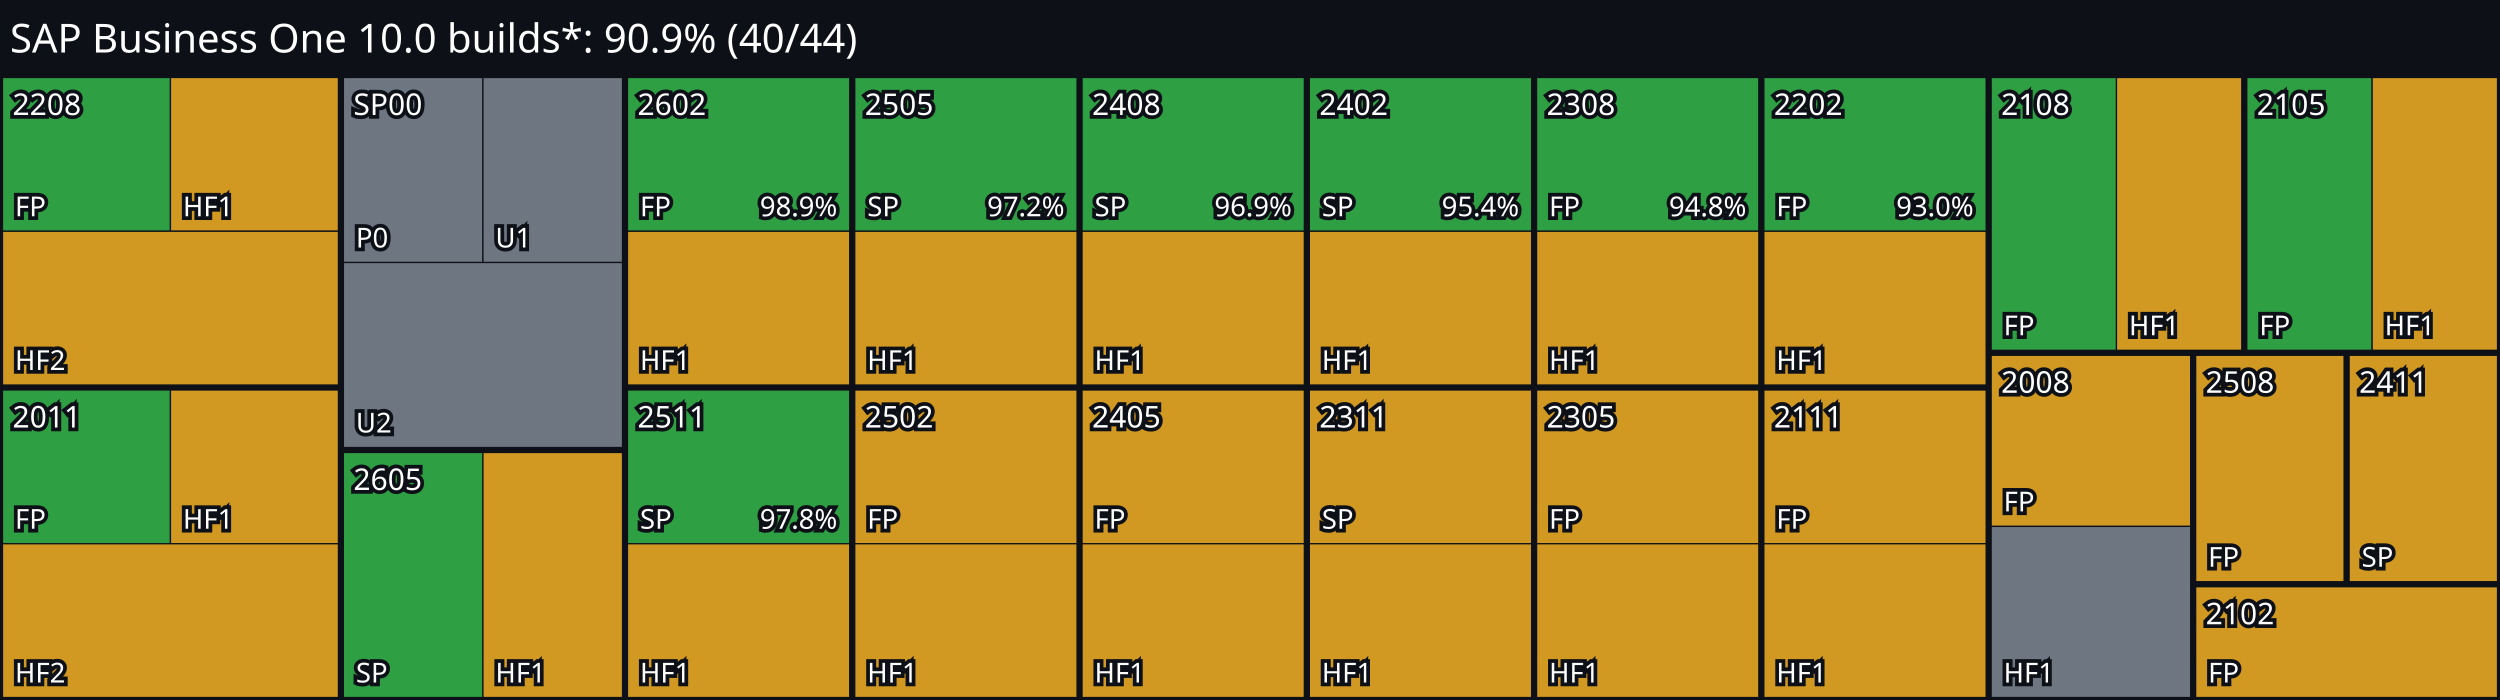
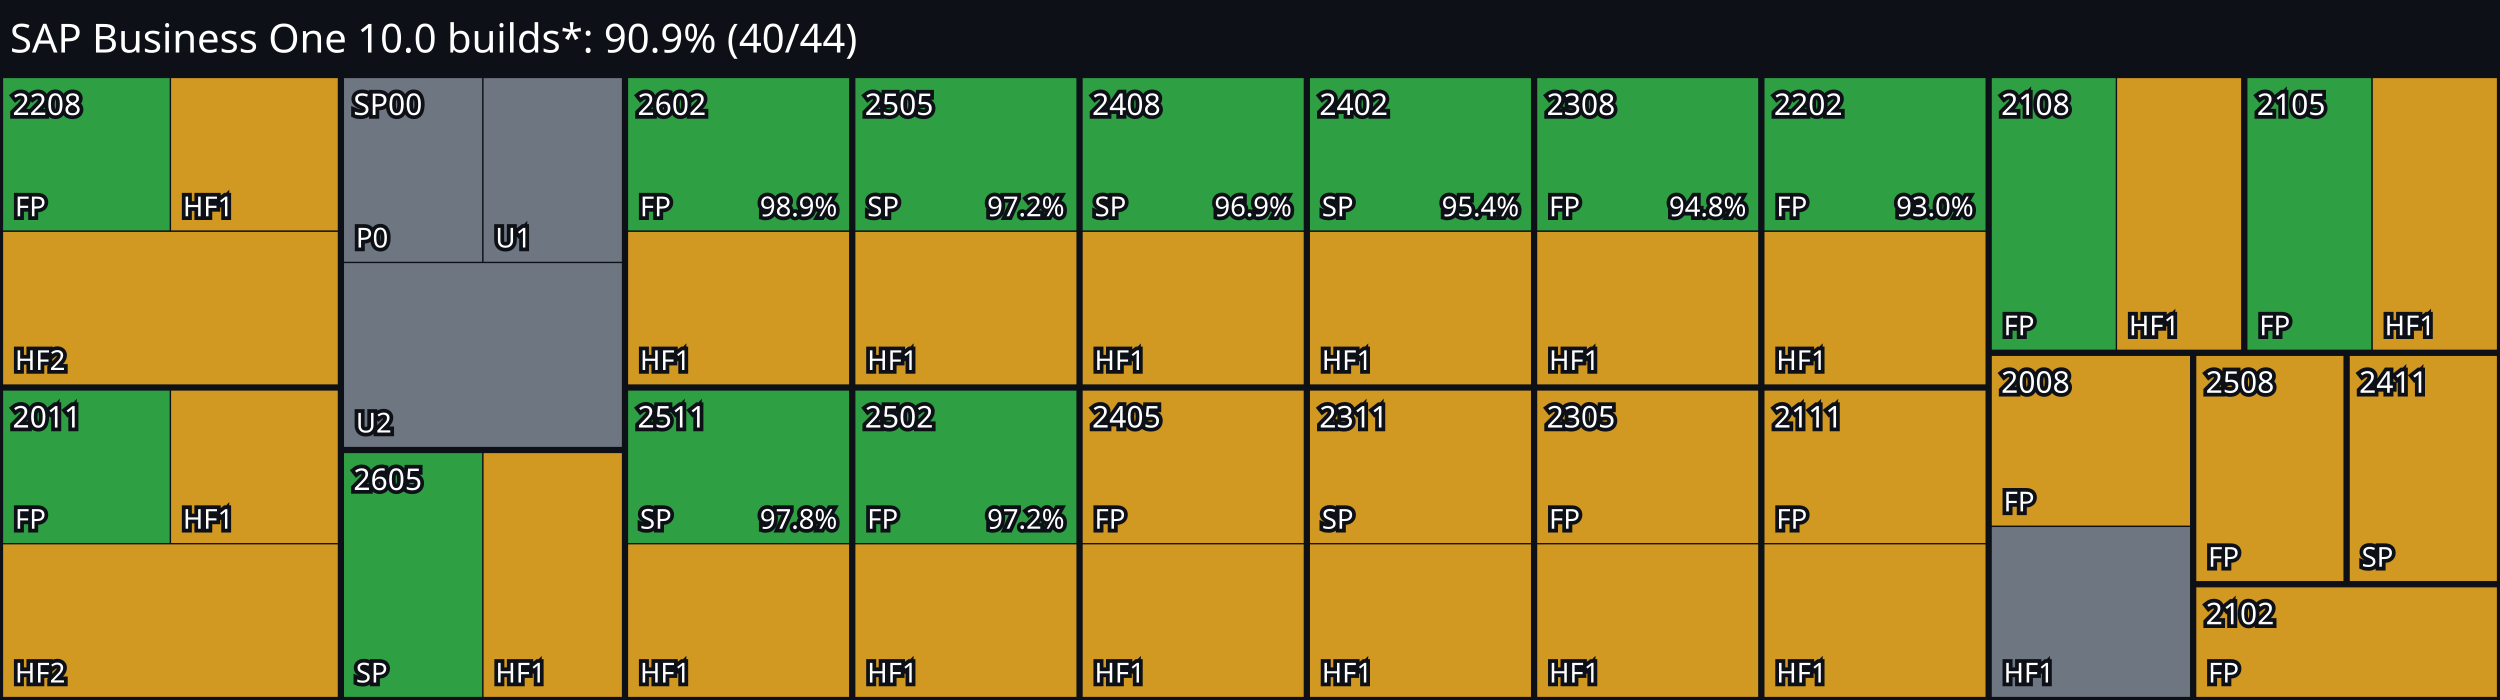
<svg xmlns="http://www.w3.org/2000/svg" viewBox="0 0 1000 280" width="1000" height="280">
  <rect x="0.00" y="0.00" width="1000.00" height="280.00" fill="#0d1117" stroke="#0d1117" stroke-width="0" />
  <text x="4.00" y="21.00" text-anchor="start" font-family="sans-serif" font-size="16" fill="#ffffff" stroke="#0d1117" stroke-width="3" paint-order="stroke">SAP Business One 10.0 builds*: 90.9% (40/44)</text>
  <g>
    <rect x="1.00" y="31.00" width="67.18" height="61.50" fill="#2ea043" stroke="#0d1117" stroke-width="0.5" />
    <text x="6.00" y="86.50" text-anchor="start" font-family="sans-serif" font-size="11" fill="#ffffff" stroke="#0d1117" stroke-width="3" paint-order="stroke">FP</text>
    <rect x="68.18" y="31.00" width="67.18" height="61.50" fill="#d29922" stroke="#0d1117" stroke-width="0.5" />
    <text x="73.18" y="86.50" text-anchor="start" font-family="sans-serif" font-size="11" fill="#ffffff" stroke="#0d1117" stroke-width="3" paint-order="stroke">HF1</text>
    <rect x="1.00" y="92.50" width="134.36" height="61.50" fill="#d29922" stroke="#0d1117" stroke-width="0.5" />
    <text x="6.00" y="148.00" text-anchor="start" font-family="sans-serif" font-size="11" fill="#ffffff" stroke="#0d1117" stroke-width="3" paint-order="stroke">HF2</text>
    <rect x="0.00" y="30.00" width="136.36" height="125.00" fill="none" stroke="#0d1117" stroke-width="2" />
    <text x="5.00" y="46.00" text-anchor="start" font-family="sans-serif" font-size="12" fill="#ffffff" stroke="#0d1117" stroke-width="3" paint-order="stroke">2208</text>
  </g>
  <g>
    <rect x="1.00" y="156.00" width="67.18" height="61.50" fill="#2ea043" stroke="#0d1117" stroke-width="0.5" />
    <text x="6.00" y="211.50" text-anchor="start" font-family="sans-serif" font-size="11" fill="#ffffff" stroke="#0d1117" stroke-width="3" paint-order="stroke">FP</text>
    <rect x="68.18" y="156.00" width="67.18" height="61.50" fill="#d29922" stroke="#0d1117" stroke-width="0.5" />
    <text x="73.18" y="211.50" text-anchor="start" font-family="sans-serif" font-size="11" fill="#ffffff" stroke="#0d1117" stroke-width="3" paint-order="stroke">HF1</text>
    <rect x="1.00" y="217.50" width="134.36" height="61.50" fill="#d29922" stroke="#0d1117" stroke-width="0.5" />
    <text x="6.00" y="273.00" text-anchor="start" font-family="sans-serif" font-size="11" fill="#ffffff" stroke="#0d1117" stroke-width="3" paint-order="stroke">HF2</text>
    <rect x="0.00" y="155.00" width="136.36" height="125.00" fill="none" stroke="#0d1117" stroke-width="2" />
    <text x="5.00" y="171.00" text-anchor="start" font-family="sans-serif" font-size="12" fill="#ffffff" stroke="#0d1117" stroke-width="3" paint-order="stroke">2011</text>
  </g>
  <g>
    <rect x="137.36" y="31.00" width="55.82" height="74.00" fill="#6e7681" stroke="#0d1117" stroke-width="0.5" />
    <text x="142.36" y="99.00" text-anchor="start" font-family="sans-serif" font-size="11" fill="#ffffff" stroke="#0d1117" stroke-width="3" paint-order="stroke">P0</text>
    <rect x="193.18" y="31.00" width="55.82" height="74.00" fill="#6e7681" stroke="#0d1117" stroke-width="0.5" />
    <text x="198.18" y="99.00" text-anchor="start" font-family="sans-serif" font-size="11" fill="#ffffff" stroke="#0d1117" stroke-width="3" paint-order="stroke">U1</text>
    <rect x="137.36" y="105.00" width="111.64" height="74.00" fill="#6e7681" stroke="#0d1117" stroke-width="0.5" />
    <text x="142.36" y="173.00" text-anchor="start" font-family="sans-serif" font-size="11" fill="#ffffff" stroke="#0d1117" stroke-width="3" paint-order="stroke">U2</text>
    <rect x="136.36" y="30.00" width="113.64" height="150.00" fill="none" stroke="#0d1117" stroke-width="2" />
    <text x="141.36" y="46.00" text-anchor="start" font-family="sans-serif" font-size="12" fill="#ffffff" stroke="#0d1117" stroke-width="3" paint-order="stroke">SP00</text>
  </g>
  <g>
    <rect x="137.36" y="181.00" width="55.82" height="98.00" fill="#2ea043" stroke="#0d1117" stroke-width="0.5" />
    <text x="142.36" y="273.00" text-anchor="start" font-family="sans-serif" font-size="11" fill="#ffffff" stroke="#0d1117" stroke-width="3" paint-order="stroke">SP</text>
    <rect x="193.18" y="181.00" width="55.82" height="98.00" fill="#d29922" stroke="#0d1117" stroke-width="0.5" />
    <text x="198.18" y="273.00" text-anchor="start" font-family="sans-serif" font-size="11" fill="#ffffff" stroke="#0d1117" stroke-width="3" paint-order="stroke">HF1</text>
    <rect x="136.36" y="180.00" width="113.64" height="100.00" fill="none" stroke="#0d1117" stroke-width="2" />
    <text x="141.36" y="196.00" text-anchor="start" font-family="sans-serif" font-size="12" fill="#ffffff" stroke="#0d1117" stroke-width="3" paint-order="stroke">2605</text>
  </g>
  <g>
    <rect x="251.00" y="31.00" width="88.91" height="61.50" fill="#2ea043" stroke="#0d1117" stroke-width="0.5" />
    <text x="256.00" y="86.50" text-anchor="start" font-family="sans-serif" font-size="11" fill="#ffffff" stroke="#0d1117" stroke-width="3" paint-order="stroke">FP</text>
    <text x="334.91" y="86.50" text-anchor="end" font-family="sans-serif" font-size="11" fill="#ffffff" stroke="#0d1117" stroke-width="3" paint-order="stroke">98.9%</text>
    <rect x="251.00" y="92.50" width="88.91" height="61.50" fill="#d29922" stroke="#0d1117" stroke-width="0.5" />
    <text x="256.00" y="148.00" text-anchor="start" font-family="sans-serif" font-size="11" fill="#ffffff" stroke="#0d1117" stroke-width="3" paint-order="stroke">HF1</text>
    <rect x="250.00" y="30.00" width="90.91" height="125.00" fill="none" stroke="#0d1117" stroke-width="2" />
    <text x="255.00" y="46.00" text-anchor="start" font-family="sans-serif" font-size="12" fill="#ffffff" stroke="#0d1117" stroke-width="3" paint-order="stroke">2602</text>
  </g>
  <g>
    <rect x="251.00" y="156.00" width="88.91" height="61.50" fill="#2ea043" stroke="#0d1117" stroke-width="0.5" />
    <text x="256.00" y="211.50" text-anchor="start" font-family="sans-serif" font-size="11" fill="#ffffff" stroke="#0d1117" stroke-width="3" paint-order="stroke">SP</text>
    <text x="334.91" y="211.50" text-anchor="end" font-family="sans-serif" font-size="11" fill="#ffffff" stroke="#0d1117" stroke-width="3" paint-order="stroke">97.8%</text>
    <rect x="251.00" y="217.50" width="88.91" height="61.50" fill="#d29922" stroke="#0d1117" stroke-width="0.5" />
    <text x="256.00" y="273.00" text-anchor="start" font-family="sans-serif" font-size="11" fill="#ffffff" stroke="#0d1117" stroke-width="3" paint-order="stroke">HF1</text>
    <rect x="250.00" y="155.00" width="90.91" height="125.00" fill="none" stroke="#0d1117" stroke-width="2" />
    <text x="255.00" y="171.00" text-anchor="start" font-family="sans-serif" font-size="12" fill="#ffffff" stroke="#0d1117" stroke-width="3" paint-order="stroke">2511</text>
  </g>
  <g>
    <rect x="341.91" y="31.00" width="88.91" height="61.50" fill="#2ea043" stroke="#0d1117" stroke-width="0.5" />
    <text x="346.91" y="86.50" text-anchor="start" font-family="sans-serif" font-size="11" fill="#ffffff" stroke="#0d1117" stroke-width="3" paint-order="stroke">SP</text>
    <text x="425.82" y="86.50" text-anchor="end" font-family="sans-serif" font-size="11" fill="#ffffff" stroke="#0d1117" stroke-width="3" paint-order="stroke">97.2%</text>
    <rect x="341.91" y="92.50" width="88.91" height="61.50" fill="#d29922" stroke="#0d1117" stroke-width="0.5" />
    <text x="346.91" y="148.00" text-anchor="start" font-family="sans-serif" font-size="11" fill="#ffffff" stroke="#0d1117" stroke-width="3" paint-order="stroke">HF1</text>
    <rect x="340.91" y="30.00" width="90.91" height="125.00" fill="none" stroke="#0d1117" stroke-width="2" />
    <text x="345.91" y="46.00" text-anchor="start" font-family="sans-serif" font-size="12" fill="#ffffff" stroke="#0d1117" stroke-width="3" paint-order="stroke">2505</text>
  </g>
  <g>
-     <rect x="341.91" y="156.00" width="88.91" height="61.50" fill="#d29922" stroke="#0d1117" stroke-width="0.5" />
+     <rect x="341.91" y="156.00" width="88.91" height="61.50" fill="#2ea043" stroke="#0d1117" stroke-width="0.5" />
    <text x="346.91" y="211.50" text-anchor="start" font-family="sans-serif" font-size="11" fill="#ffffff" stroke="#0d1117" stroke-width="3" paint-order="stroke">FP</text>
+     <text x="425.82" y="211.50" text-anchor="end" font-family="sans-serif" font-size="11" fill="#ffffff" stroke="#0d1117" stroke-width="3" paint-order="stroke">97.2%</text>
    <rect x="341.91" y="217.50" width="88.91" height="61.50" fill="#d29922" stroke="#0d1117" stroke-width="0.5" />
    <text x="346.91" y="273.00" text-anchor="start" font-family="sans-serif" font-size="11" fill="#ffffff" stroke="#0d1117" stroke-width="3" paint-order="stroke">HF1</text>
    <rect x="340.91" y="155.00" width="90.91" height="125.00" fill="none" stroke="#0d1117" stroke-width="2" />
    <text x="345.91" y="171.00" text-anchor="start" font-family="sans-serif" font-size="12" fill="#ffffff" stroke="#0d1117" stroke-width="3" paint-order="stroke">2502</text>
  </g>
  <g>
    <rect x="432.82" y="31.00" width="88.91" height="61.50" fill="#2ea043" stroke="#0d1117" stroke-width="0.5" />
    <text x="437.82" y="86.50" text-anchor="start" font-family="sans-serif" font-size="11" fill="#ffffff" stroke="#0d1117" stroke-width="3" paint-order="stroke">SP</text>
    <text x="516.73" y="86.50" text-anchor="end" font-family="sans-serif" font-size="11" fill="#ffffff" stroke="#0d1117" stroke-width="3" paint-order="stroke">96.9%</text>
    <rect x="432.82" y="92.50" width="88.91" height="61.50" fill="#d29922" stroke="#0d1117" stroke-width="0.5" />
    <text x="437.82" y="148.00" text-anchor="start" font-family="sans-serif" font-size="11" fill="#ffffff" stroke="#0d1117" stroke-width="3" paint-order="stroke">HF1</text>
    <rect x="431.82" y="30.00" width="90.91" height="125.00" fill="none" stroke="#0d1117" stroke-width="2" />
    <text x="436.82" y="46.00" text-anchor="start" font-family="sans-serif" font-size="12" fill="#ffffff" stroke="#0d1117" stroke-width="3" paint-order="stroke">2408</text>
  </g>
  <g>
    <rect x="432.82" y="156.00" width="88.91" height="61.50" fill="#d29922" stroke="#0d1117" stroke-width="0.5" />
    <text x="437.82" y="211.50" text-anchor="start" font-family="sans-serif" font-size="11" fill="#ffffff" stroke="#0d1117" stroke-width="3" paint-order="stroke">FP</text>
    <rect x="432.82" y="217.50" width="88.91" height="61.50" fill="#d29922" stroke="#0d1117" stroke-width="0.5" />
    <text x="437.82" y="273.00" text-anchor="start" font-family="sans-serif" font-size="11" fill="#ffffff" stroke="#0d1117" stroke-width="3" paint-order="stroke">HF1</text>
    <rect x="431.82" y="155.00" width="90.91" height="125.00" fill="none" stroke="#0d1117" stroke-width="2" />
    <text x="436.82" y="171.00" text-anchor="start" font-family="sans-serif" font-size="12" fill="#ffffff" stroke="#0d1117" stroke-width="3" paint-order="stroke">2405</text>
  </g>
  <g>
    <rect x="523.73" y="31.00" width="88.91" height="61.50" fill="#2ea043" stroke="#0d1117" stroke-width="0.5" />
    <text x="528.73" y="86.50" text-anchor="start" font-family="sans-serif" font-size="11" fill="#ffffff" stroke="#0d1117" stroke-width="3" paint-order="stroke">SP</text>
    <text x="607.64" y="86.50" text-anchor="end" font-family="sans-serif" font-size="11" fill="#ffffff" stroke="#0d1117" stroke-width="3" paint-order="stroke">95.4%</text>
    <rect x="523.73" y="92.50" width="88.91" height="61.50" fill="#d29922" stroke="#0d1117" stroke-width="0.5" />
    <text x="528.73" y="148.00" text-anchor="start" font-family="sans-serif" font-size="11" fill="#ffffff" stroke="#0d1117" stroke-width="3" paint-order="stroke">HF1</text>
    <rect x="522.73" y="30.00" width="90.91" height="125.00" fill="none" stroke="#0d1117" stroke-width="2" />
    <text x="527.73" y="46.00" text-anchor="start" font-family="sans-serif" font-size="12" fill="#ffffff" stroke="#0d1117" stroke-width="3" paint-order="stroke">2402</text>
  </g>
  <g>
    <rect x="523.73" y="156.00" width="88.91" height="61.50" fill="#d29922" stroke="#0d1117" stroke-width="0.5" />
    <text x="528.73" y="211.50" text-anchor="start" font-family="sans-serif" font-size="11" fill="#ffffff" stroke="#0d1117" stroke-width="3" paint-order="stroke">SP</text>
    <rect x="523.73" y="217.50" width="88.91" height="61.50" fill="#d29922" stroke="#0d1117" stroke-width="0.5" />
    <text x="528.73" y="273.00" text-anchor="start" font-family="sans-serif" font-size="11" fill="#ffffff" stroke="#0d1117" stroke-width="3" paint-order="stroke">HF1</text>
    <rect x="522.73" y="155.00" width="90.91" height="125.00" fill="none" stroke="#0d1117" stroke-width="2" />
    <text x="527.73" y="171.00" text-anchor="start" font-family="sans-serif" font-size="12" fill="#ffffff" stroke="#0d1117" stroke-width="3" paint-order="stroke">2311</text>
  </g>
  <g>
    <rect x="614.64" y="31.00" width="88.91" height="61.50" fill="#2ea043" stroke="#0d1117" stroke-width="0.5" />
    <text x="619.64" y="86.50" text-anchor="start" font-family="sans-serif" font-size="11" fill="#ffffff" stroke="#0d1117" stroke-width="3" paint-order="stroke">FP</text>
    <text x="698.55" y="86.50" text-anchor="end" font-family="sans-serif" font-size="11" fill="#ffffff" stroke="#0d1117" stroke-width="3" paint-order="stroke">94.8%</text>
    <rect x="614.64" y="92.50" width="88.91" height="61.50" fill="#d29922" stroke="#0d1117" stroke-width="0.5" />
    <text x="619.64" y="148.00" text-anchor="start" font-family="sans-serif" font-size="11" fill="#ffffff" stroke="#0d1117" stroke-width="3" paint-order="stroke">HF1</text>
    <rect x="613.64" y="30.00" width="90.91" height="125.00" fill="none" stroke="#0d1117" stroke-width="2" />
    <text x="618.64" y="46.00" text-anchor="start" font-family="sans-serif" font-size="12" fill="#ffffff" stroke="#0d1117" stroke-width="3" paint-order="stroke">2308</text>
  </g>
  <g>
    <rect x="614.64" y="156.00" width="88.91" height="61.50" fill="#d29922" stroke="#0d1117" stroke-width="0.5" />
    <text x="619.64" y="211.50" text-anchor="start" font-family="sans-serif" font-size="11" fill="#ffffff" stroke="#0d1117" stroke-width="3" paint-order="stroke">FP</text>
    <rect x="614.64" y="217.50" width="88.91" height="61.50" fill="#d29922" stroke="#0d1117" stroke-width="0.5" />
    <text x="619.64" y="273.00" text-anchor="start" font-family="sans-serif" font-size="11" fill="#ffffff" stroke="#0d1117" stroke-width="3" paint-order="stroke">HF1</text>
    <rect x="613.64" y="155.00" width="90.91" height="125.00" fill="none" stroke="#0d1117" stroke-width="2" />
    <text x="618.64" y="171.00" text-anchor="start" font-family="sans-serif" font-size="12" fill="#ffffff" stroke="#0d1117" stroke-width="3" paint-order="stroke">2305</text>
  </g>
  <g>
    <rect x="705.55" y="31.00" width="88.91" height="61.50" fill="#2ea043" stroke="#0d1117" stroke-width="0.5" />
    <text x="710.55" y="86.50" text-anchor="start" font-family="sans-serif" font-size="11" fill="#ffffff" stroke="#0d1117" stroke-width="3" paint-order="stroke">FP</text>
    <text x="789.45" y="86.50" text-anchor="end" font-family="sans-serif" font-size="11" fill="#ffffff" stroke="#0d1117" stroke-width="3" paint-order="stroke">93.0%</text>
    <rect x="705.55" y="92.50" width="88.91" height="61.50" fill="#d29922" stroke="#0d1117" stroke-width="0.5" />
    <text x="710.55" y="148.00" text-anchor="start" font-family="sans-serif" font-size="11" fill="#ffffff" stroke="#0d1117" stroke-width="3" paint-order="stroke">HF1</text>
    <rect x="704.55" y="30.00" width="90.91" height="125.00" fill="none" stroke="#0d1117" stroke-width="2" />
    <text x="709.55" y="46.00" text-anchor="start" font-family="sans-serif" font-size="12" fill="#ffffff" stroke="#0d1117" stroke-width="3" paint-order="stroke">2202</text>
  </g>
  <g>
    <rect x="705.55" y="156.00" width="88.91" height="61.50" fill="#d29922" stroke="#0d1117" stroke-width="0.5" />
    <text x="710.55" y="211.50" text-anchor="start" font-family="sans-serif" font-size="11" fill="#ffffff" stroke="#0d1117" stroke-width="3" paint-order="stroke">FP</text>
    <rect x="705.55" y="217.50" width="88.91" height="61.50" fill="#d29922" stroke="#0d1117" stroke-width="0.5" />
    <text x="710.55" y="273.00" text-anchor="start" font-family="sans-serif" font-size="11" fill="#ffffff" stroke="#0d1117" stroke-width="3" paint-order="stroke">HF1</text>
    <rect x="704.55" y="155.00" width="90.91" height="125.00" fill="none" stroke="#0d1117" stroke-width="2" />
    <text x="709.55" y="171.00" text-anchor="start" font-family="sans-serif" font-size="12" fill="#ffffff" stroke="#0d1117" stroke-width="3" paint-order="stroke">2111</text>
  </g>
  <g>
    <rect x="796.45" y="31.00" width="50.14" height="109.11" fill="#2ea043" stroke="#0d1117" stroke-width="0.5" />
    <text x="801.45" y="134.11" text-anchor="start" font-family="sans-serif" font-size="11" fill="#ffffff" stroke="#0d1117" stroke-width="3" paint-order="stroke">FP</text>
    <rect x="846.59" y="31.00" width="50.14" height="109.11" fill="#d29922" stroke="#0d1117" stroke-width="0.5" />
    <text x="851.59" y="134.11" text-anchor="start" font-family="sans-serif" font-size="11" fill="#ffffff" stroke="#0d1117" stroke-width="3" paint-order="stroke">HF1</text>
    <rect x="795.45" y="30.00" width="102.27" height="111.11" fill="none" stroke="#0d1117" stroke-width="2" />
    <text x="800.45" y="46.00" text-anchor="start" font-family="sans-serif" font-size="12" fill="#ffffff" stroke="#0d1117" stroke-width="3" paint-order="stroke">2108</text>
  </g>
  <g>
    <rect x="898.73" y="31.00" width="50.14" height="109.11" fill="#2ea043" stroke="#0d1117" stroke-width="0.5" />
    <text x="903.73" y="134.11" text-anchor="start" font-family="sans-serif" font-size="11" fill="#ffffff" stroke="#0d1117" stroke-width="3" paint-order="stroke">FP</text>
    <rect x="948.86" y="31.00" width="50.14" height="109.11" fill="#d29922" stroke="#0d1117" stroke-width="0.5" />
    <text x="953.86" y="134.11" text-anchor="start" font-family="sans-serif" font-size="11" fill="#ffffff" stroke="#0d1117" stroke-width="3" paint-order="stroke">HF1</text>
    <rect x="897.73" y="30.00" width="102.27" height="111.11" fill="none" stroke="#0d1117" stroke-width="2" />
    <text x="902.73" y="46.00" text-anchor="start" font-family="sans-serif" font-size="12" fill="#ffffff" stroke="#0d1117" stroke-width="3" paint-order="stroke">2105</text>
  </g>
  <g>
    <rect x="796.45" y="142.11" width="79.82" height="68.44" fill="#d29922" stroke="#0d1117" stroke-width="0.5" />
    <text x="801.45" y="204.56" text-anchor="start" font-family="sans-serif" font-size="11" fill="#ffffff" stroke="#0d1117" stroke-width="3" paint-order="stroke">FP</text>
    <rect x="796.45" y="210.56" width="79.82" height="68.44" fill="#6e7681" stroke="#0d1117" stroke-width="0.5" />
    <text x="801.45" y="273.00" text-anchor="start" font-family="sans-serif" font-size="11" fill="#ffffff" stroke="#0d1117" stroke-width="3" paint-order="stroke">HF1</text>
    <rect x="795.45" y="141.11" width="81.82" height="138.89" fill="none" stroke="#0d1117" stroke-width="2" />
    <text x="800.45" y="157.11" text-anchor="start" font-family="sans-serif" font-size="12" fill="#ffffff" stroke="#0d1117" stroke-width="3" paint-order="stroke">2008</text>
  </g>
  <g>
    <rect x="878.27" y="142.11" width="59.36" height="90.59" fill="#d29922" stroke="#0d1117" stroke-width="0.5" />
    <text x="883.27" y="226.70" text-anchor="start" font-family="sans-serif" font-size="11" fill="#ffffff" stroke="#0d1117" stroke-width="3" paint-order="stroke">FP</text>
    <rect x="877.27" y="141.11" width="61.36" height="92.59" fill="none" stroke="#0d1117" stroke-width="2" />
    <text x="882.27" y="157.11" text-anchor="start" font-family="sans-serif" font-size="12" fill="#ffffff" stroke="#0d1117" stroke-width="3" paint-order="stroke">2508</text>
  </g>
  <g>
    <rect x="939.64" y="142.11" width="59.36" height="90.59" fill="#d29922" stroke="#0d1117" stroke-width="0.5" />
    <text x="944.64" y="226.70" text-anchor="start" font-family="sans-serif" font-size="11" fill="#ffffff" stroke="#0d1117" stroke-width="3" paint-order="stroke">SP</text>
    <rect x="938.64" y="141.11" width="61.36" height="92.59" fill="none" stroke="#0d1117" stroke-width="2" />
    <text x="943.64" y="157.11" text-anchor="start" font-family="sans-serif" font-size="12" fill="#ffffff" stroke="#0d1117" stroke-width="3" paint-order="stroke">2411</text>
  </g>
  <g>
    <rect x="878.27" y="234.70" width="120.73" height="44.30" fill="#d29922" stroke="#0d1117" stroke-width="0.5" />
    <text x="883.27" y="273.00" text-anchor="start" font-family="sans-serif" font-size="11" fill="#ffffff" stroke="#0d1117" stroke-width="3" paint-order="stroke">FP</text>
    <rect x="877.27" y="233.70" width="122.73" height="46.30" fill="none" stroke="#0d1117" stroke-width="2" />
    <text x="882.27" y="249.70" text-anchor="start" font-family="sans-serif" font-size="12" fill="#ffffff" stroke="#0d1117" stroke-width="3" paint-order="stroke">2102</text>
  </g>
</svg>
